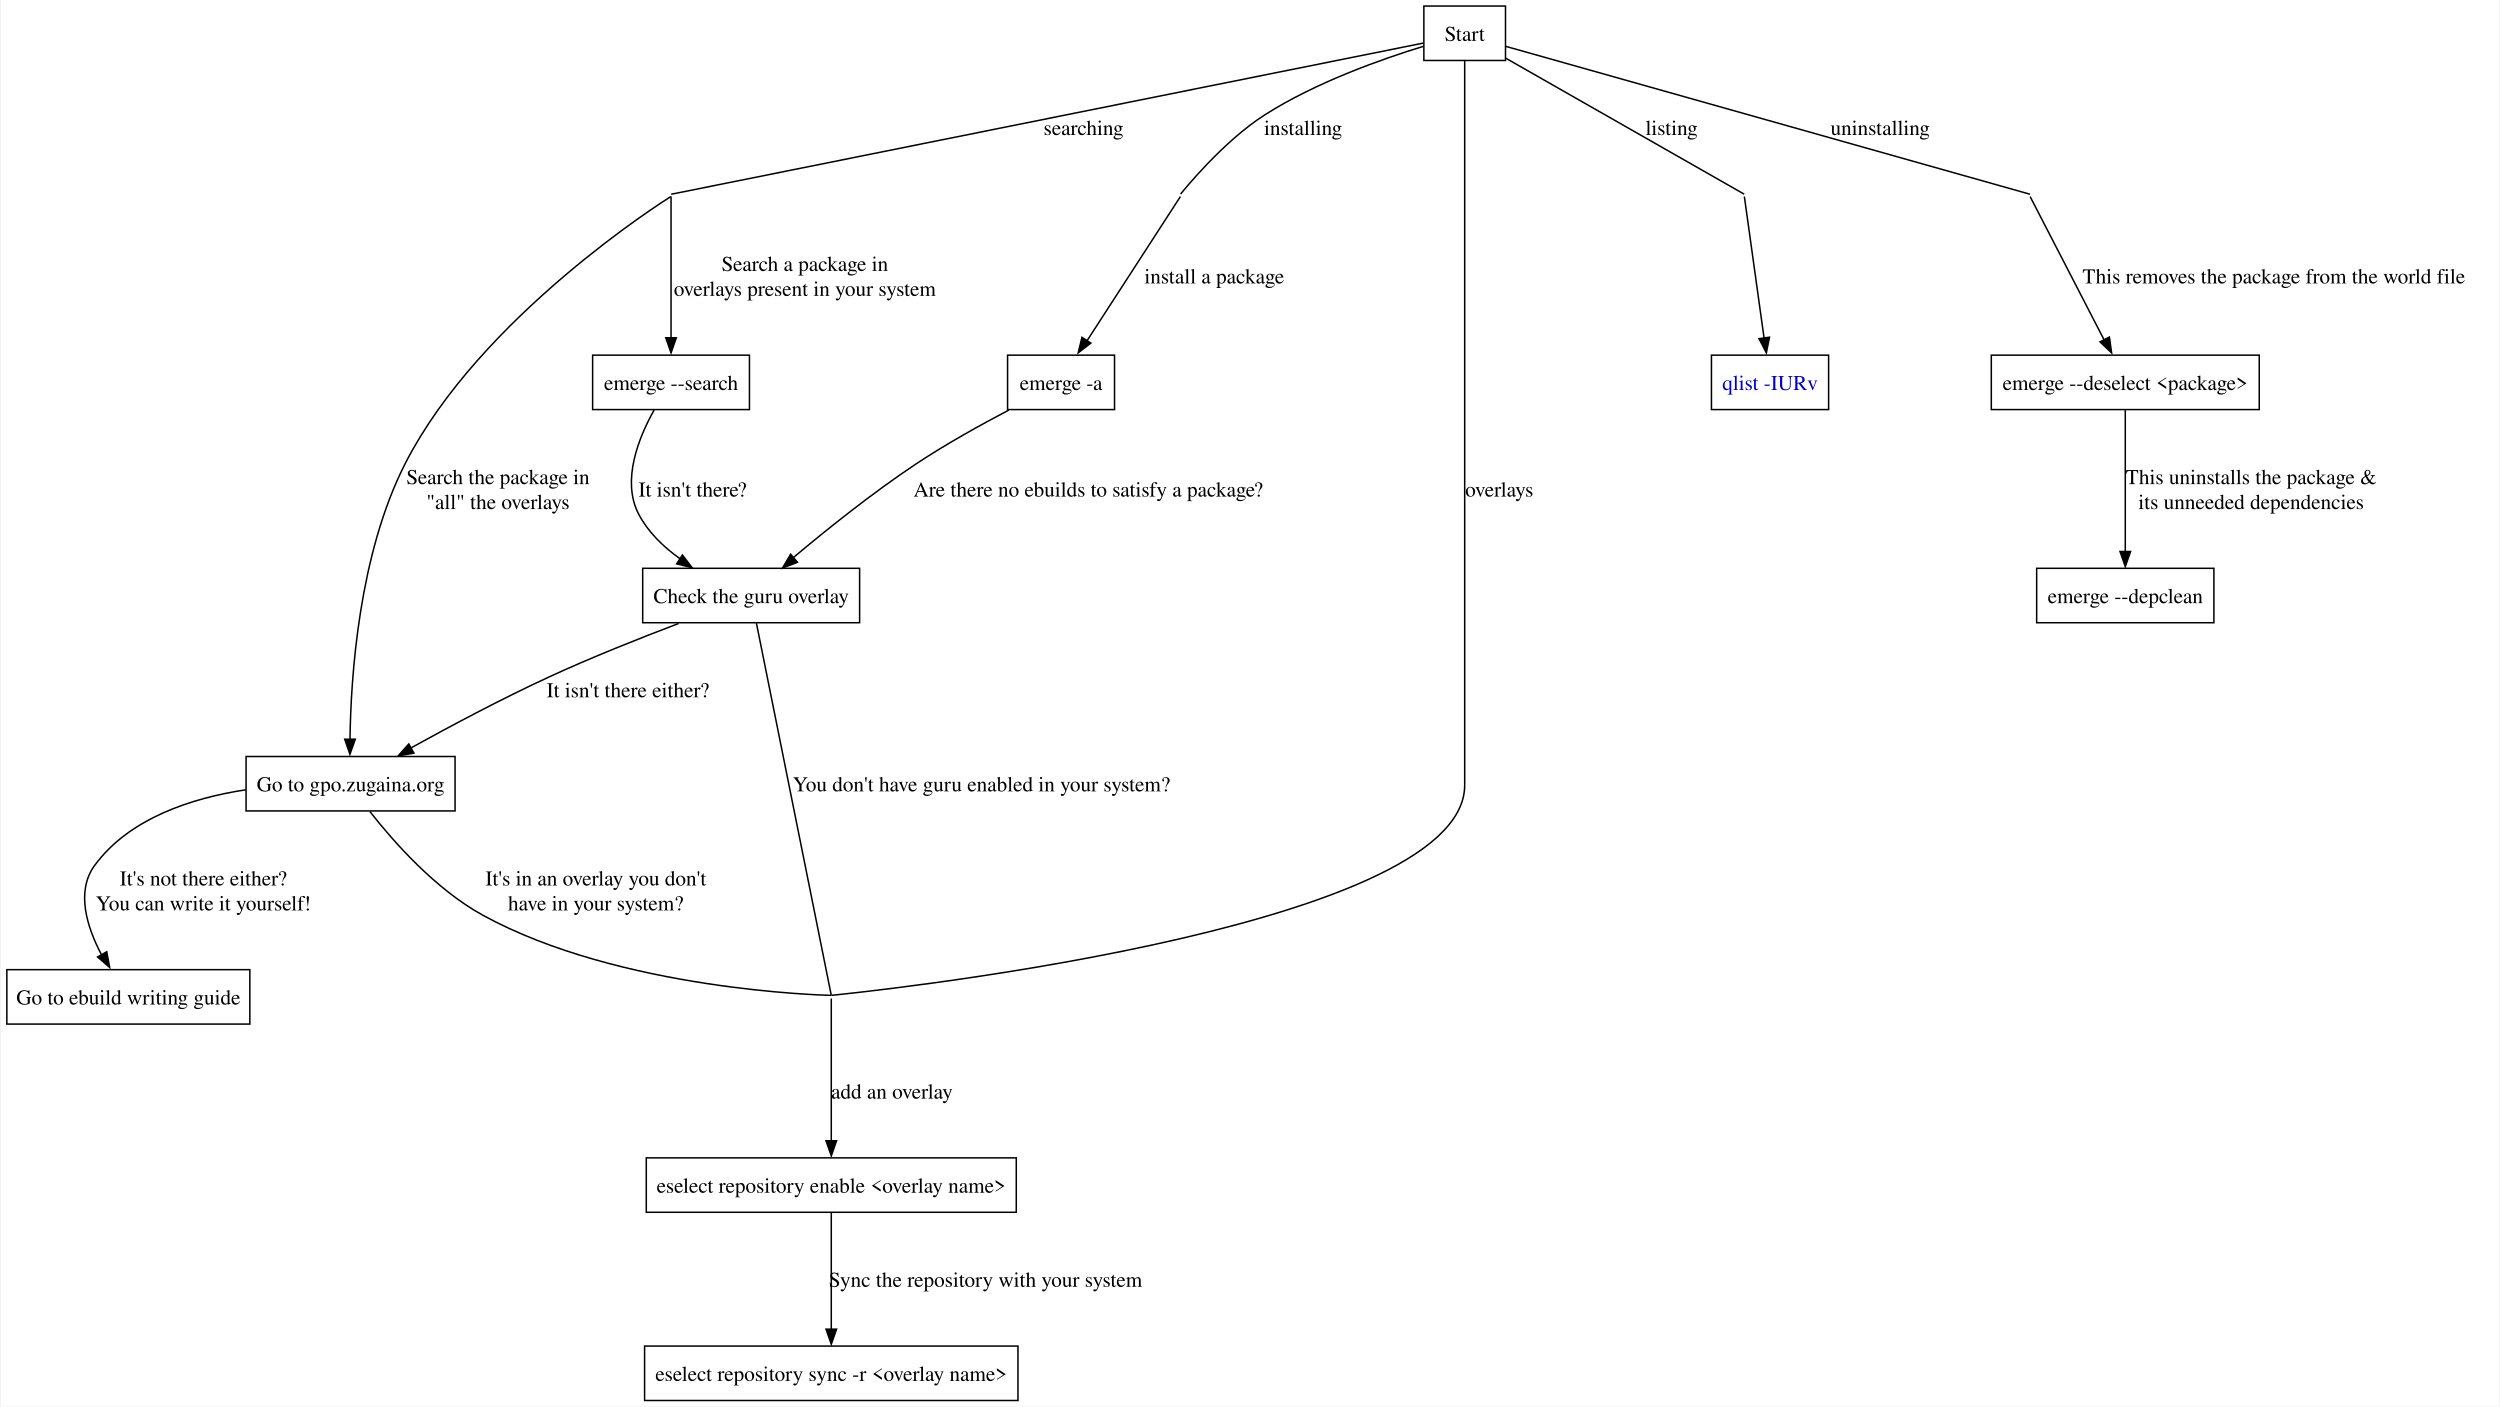
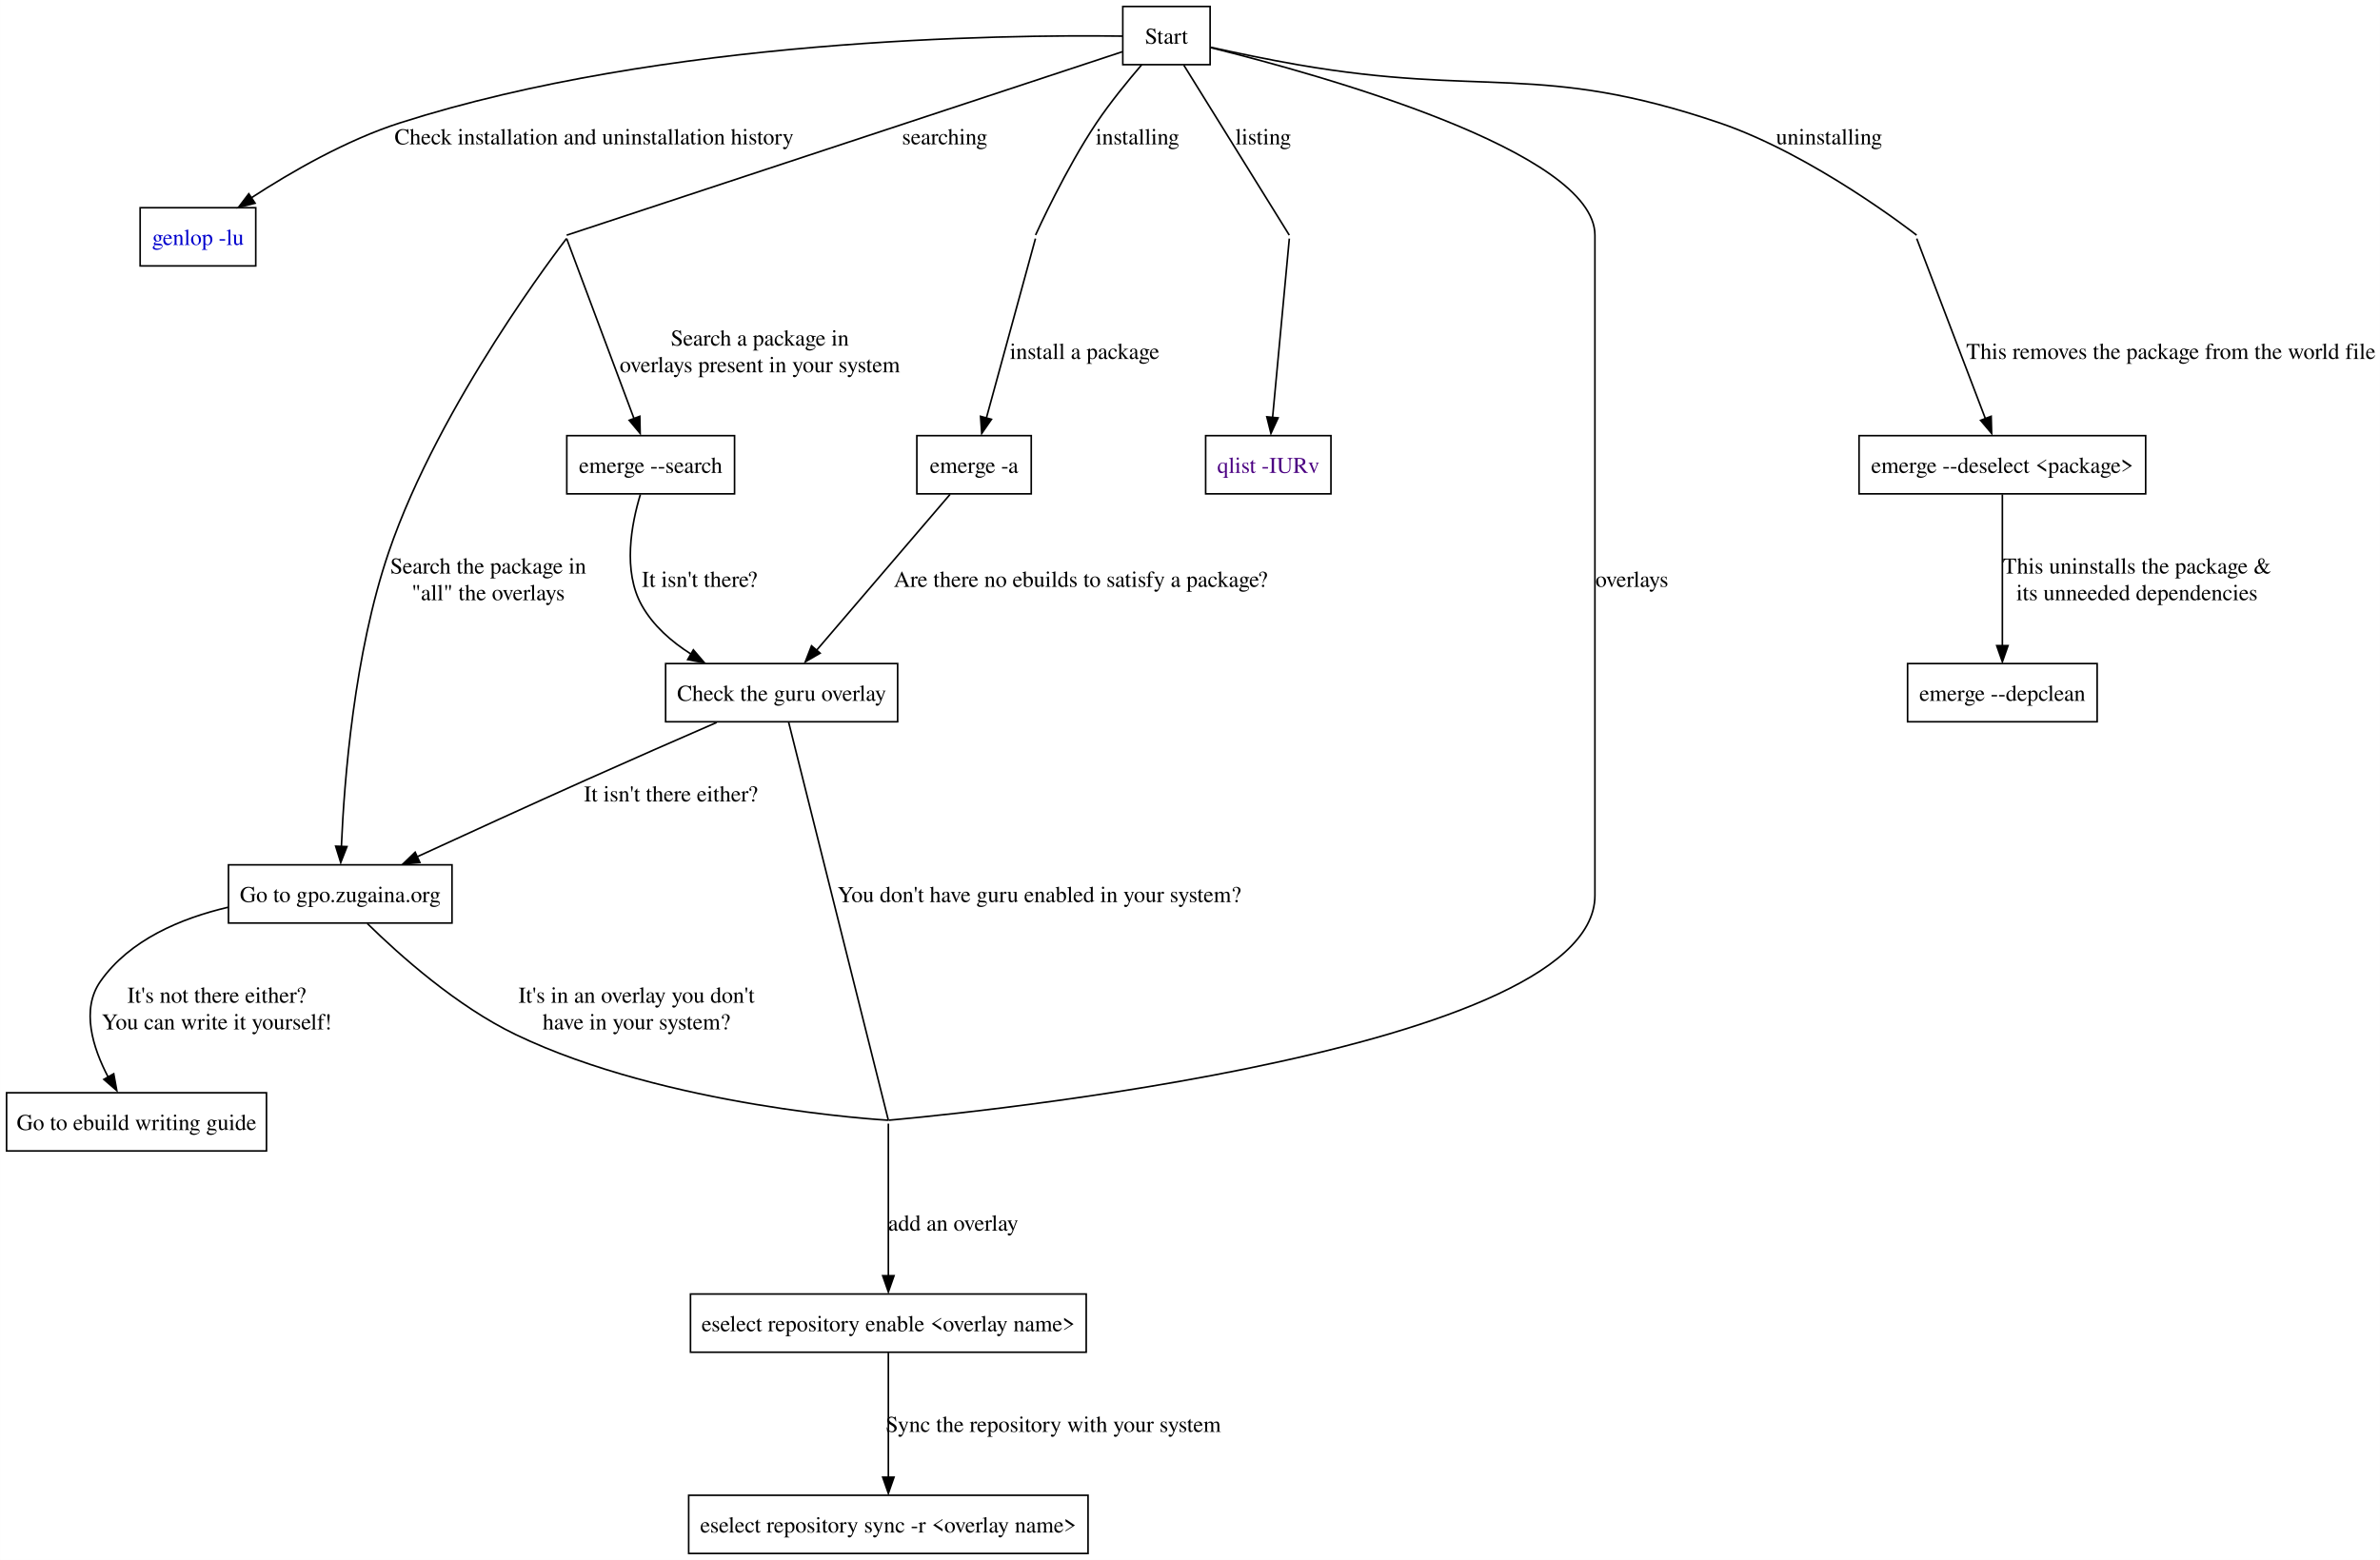
- <svg xmlns="http://www.w3.org/2000/svg" xmlns:xlink="http://www.w3.org/1999/xlink" width="1653pt" height="930pt" viewBox="0.00 0.00 1652.73 930.44">
-   <g id="graph0" class="graph" transform="scale(1 1) rotate(0) translate(4 926.44)">
-     <polygon fill="white" stroke="none" points="-4,4 -4,-926.44 1648.73,-926.44 1648.73,4 -4,4" />
+ <svg xmlns="http://www.w3.org/2000/svg" xmlns:xlink="http://www.w3.org/1999/xlink" width="1472pt" height="965pt" viewBox="0.00 0.00 1471.88 965.00">
+   <g id="graph0" class="graph" transform="scale(1 1) rotate(0) translate(4 961)">
+     <polygon fill="white" stroke="none" points="-4,4 -4,-961 1467.88,-961 1467.88,4 -4,4" />
    <g id="node1" class="node">
-       <polygon fill="none" stroke="black" points="991.38,-922.44 937.38,-922.44 937.38,-886.44 991.38,-886.44 991.38,-922.44" />
-       <text text-anchor="middle" x="964.38" y="-899.39" font-family="Times,serif" font-size="14.00">Start</text>
+       <polygon fill="none" stroke="black" points="744.38,-957 690.38,-957 690.38,-921 744.38,-921 744.38,-957" />
+       <text text-anchor="middle" x="717.38" y="-933.95" font-family="Times,serif" font-size="14.00">Start</text>
    </g>
-     <g id="node13" class="node">
- </g>
-     <g id="edge4" class="edge">
-       <path fill="none" stroke="black" d="M936.89,-897.92C829.71,-876.38 445.44,-799.16 439.45,-797.95" />
-       <text text-anchor="middle" x="712.25" y="-837.14" font-family="Times,serif" font-size="14.00">searching</text>
+     <g id="node12" class="node">
+       <polygon fill="none" stroke="black" points="154.12,-832.5 82.62,-832.5 82.62,-796.5 154.12,-796.5 154.12,-832.5" />
+       <text text-anchor="middle" x="118.38" y="-809.45" font-family="Times,serif" font-size="14.00" fill="#0000cd">genlop -lu</text>
+     </g>
+     <g id="edge20" class="edge">
+       <path fill="none" stroke="black" d="M690.14,-938.65C616.29,-939.64 406.84,-937.25 243.38,-885 210.18,-874.39 175.8,-854.52 151.53,-838.73" />
+       <polygon fill="black" stroke="black" points="153.69,-835.3 143.42,-832.7 149.82,-841.14 153.69,-835.3" />
+       <text text-anchor="middle" x="363.38" y="-871.7" font-family="Times,serif" font-size="14.00">Check installation and uninstallation history</text>
    </g>
    <g id="node14" class="node">
</g>
-     <g id="edge1" class="edge">
-       <path fill="none" stroke="black" d="M937.12,-895.82C909.34,-887.31 865.69,-871.87 832.12,-850.44 804.34,-832.7 778.07,-800.06 776.45,-798.04" />
-       <text text-anchor="middle" x="857.5" y="-837.14" font-family="Times,serif" font-size="14.00">installing</text>
+     <g id="edge4" class="edge">
+       <path fill="none" stroke="black" d="M690.09,-928.99C605.09,-900.92 350.4,-816.83 346.42,-815.52" />
+       <text text-anchor="middle" x="580.25" y="-871.7" font-family="Times,serif" font-size="14.00">searching</text>
    </g>
    <g id="node15" class="node">
</g>
-     <g id="edge13" class="edge">
-       <path fill="none" stroke="black" d="M991.67,-887.87C1042.33,-858.99 1146.07,-799.83 1149.3,-797.98" />
-       <text text-anchor="middle" x="1101.25" y="-837.14" font-family="Times,serif" font-size="14.00">listing</text>
+     <g id="edge1" class="edge">
+       <path fill="none" stroke="black" d="M702.1,-920.97C693.41,-910.87 682.6,-897.62 674.12,-885 655.15,-856.72 637.51,-818.01 636.43,-815.62" />
+       <text text-anchor="middle" x="699.5" y="-871.7" font-family="Times,serif" font-size="14.00">installing</text>
    </g>
    <g id="node16" class="node">
</g>
-     <g id="edge15" class="edge">
-       <path fill="none" stroke="black" d="M964.38,-886.26C964.38,-865.38 964.38,-829.08 964.38,-797.94 964.38,-797.94 964.38,-797.94 964.38,-407 964.38,-309.67 551.9,-268.64 545.45,-268.01" />
-       <text text-anchor="middle" x="987.25" y="-597.95" font-family="Times,serif" font-size="14.00">overlays</text>
+     <g id="edge13" class="edge">
+       <path fill="none" stroke="black" d="M728.1,-920.71C748.72,-887.47 792,-817.72 793.34,-815.55" />
+       <text text-anchor="middle" x="777.25" y="-871.7" font-family="Times,serif" font-size="14.00">listing</text>
    </g>
    <g id="node17" class="node">
</g>
+     <g id="edge15" class="edge">
+       <path fill="none" stroke="black" d="M744.74,-931.54C812.44,-914.75 982.38,-867.45 982.38,-815.5 982.38,-815.5 982.38,-815.5 982.38,-407 982.38,-305.89 552.18,-268.58 545.45,-268.01" />
+       <text text-anchor="middle" x="1005.25" y="-597.95" font-family="Times,serif" font-size="14.00">overlays</text>
+     </g>
+     <g id="node18" class="node">
+ </g>
    <g id="edge17" class="edge">
-       <path fill="none" stroke="black" d="M991.57,-895.77C1076.96,-871.68 1334.31,-799.09 1338.33,-797.95" />
-       <text text-anchor="middle" x="1239.25" y="-837.14" font-family="Times,serif" font-size="14.00">uninstalling</text>
+       <path fill="none" stroke="black" d="M744.65,-931.78C760.32,-928.33 780.4,-924.12 798.38,-921 913.75,-900.96 948.5,-922.66 1059.38,-885 1117.54,-865.24 1179.41,-817.04 1181.33,-815.54" />
+       <text text-anchor="middle" x="1127.25" y="-871.7" font-family="Times,serif" font-size="14.00">uninstalling</text>
    </g>
    <g id="node2" class="node">
-       <polygon fill="none" stroke="black" points="732.75,-691.5 662,-691.5 662,-655.5 732.75,-655.5 732.75,-691.5" />
-       <text text-anchor="middle" x="697.38" y="-668.45" font-family="Times,serif" font-size="14.00">emerge -a</text>
+       <polygon fill="none" stroke="black" points="633.75,-691.5 563,-691.5 563,-655.5 633.75,-655.5 633.75,-691.5" />
+       <text text-anchor="middle" x="598.38" y="-668.45" font-family="Times,serif" font-size="14.00">emerge -a</text>
    </g>
    <g id="node11" class="node">
      <g id="a_node11">
        <a xlink:href="https://gitweb.gentoo.org/repo/proj/guru.git/tree/" xlink:title="Check the guru overlay">
-           <polygon fill="none" stroke="black" points="564.12,-550.5 420.62,-550.5 420.62,-514.5 564.12,-514.5 564.12,-550.5" />
-           <text text-anchor="middle" x="492.38" y="-527.45" font-family="Times,serif" font-size="14.00">Check the guru overlay</text>
+           <polygon fill="none" stroke="black" points="551.12,-550.5 407.62,-550.5 407.62,-514.5 551.12,-514.5 551.12,-550.5" />
+           <text text-anchor="middle" x="479.38" y="-527.45" font-family="Times,serif" font-size="14.00">Check the guru overlay</text>
        </a>
      </g>
    </g>
    <g id="edge3" class="edge">
-       <path fill="none" stroke="black" d="M662.81,-655.17C644.18,-645.4 621.04,-632.56 601.38,-619.5 572.61,-600.4 541.9,-575.74 520.44,-557.73" />
-       <polygon fill="black" stroke="black" points="523.02,-554.48 513.12,-550.7 518.5,-559.83 523.02,-554.48" />
-       <text text-anchor="middle" x="715.38" y="-597.95" font-family="Times,serif" font-size="14.00">Are there no ebuilds to satisfy a package?</text>
+       <path fill="none" stroke="black" d="M583.54,-655.18C562.77,-630.91 524.86,-586.63 500.95,-558.71" />
+       <polygon fill="black" stroke="black" points="503.18,-556.93 494.02,-551.61 497.86,-561.48 503.18,-556.93" />
+       <text text-anchor="middle" x="664.38" y="-597.95" font-family="Times,serif" font-size="14.00">Are there no ebuilds to satisfy a package?</text>
    </g>
    <g id="node3" class="node">
-       <polygon fill="none" stroke="black" points="491.25,-691.5 387.5,-691.5 387.5,-655.5 491.25,-655.5 491.25,-691.5" />
-       <text text-anchor="middle" x="439.38" y="-668.45" font-family="Times,serif" font-size="14.00">emerge --search</text>
+       <polygon fill="none" stroke="black" points="450.25,-691.5 346.5,-691.5 346.5,-655.5 450.25,-655.5 450.25,-691.5" />
+       <text text-anchor="middle" x="398.38" y="-668.45" font-family="Times,serif" font-size="14.00">emerge --search</text>
    </g>
    <g id="edge8" class="edge">
-       <path fill="none" stroke="black" d="M428.18,-655.19C418.09,-637.21 406.45,-608.66 417.88,-586.5 424.08,-574.48 434.4,-564.59 445.42,-556.74" />
-       <polygon fill="black" stroke="black" points="446.91,-559.3 453.35,-550.88 443.07,-553.45 446.91,-559.3" />
-       <text text-anchor="middle" x="453.62" y="-597.95" font-family="Times,serif" font-size="14.00">It isn't there?</text>
+       <path fill="none" stroke="black" d="M392.01,-655.12C386.45,-636.82 380.96,-607.78 392.88,-586.5 399.87,-574.01 411.14,-564.11 423.27,-556.41" />
+       <polygon fill="black" stroke="black" points="424.78,-559 431.66,-550.95 421.26,-552.95 424.78,-559" />
+       <text text-anchor="middle" x="428.62" y="-597.95" font-family="Times,serif" font-size="14.00">It isn't there?</text>
    </g>
    <g id="node4" class="node">
      <g id="a_node4">
        <a xlink:href="https://graphviz.org/docs/nodes/" xlink:title="Go to gpo.zugaina.org">
-           <polygon fill="none" stroke="black" points="296.5,-426 158.25,-426 158.25,-390 296.5,-390 296.5,-426" />
-           <text text-anchor="middle" x="227.38" y="-402.95" font-family="Times,serif" font-size="14.00">Go to gpo.zugaina.org</text>
+           <polygon fill="none" stroke="black" points="275.5,-426 137.25,-426 137.25,-390 275.5,-390 275.5,-426" />
+           <text text-anchor="middle" x="206.38" y="-402.95" font-family="Times,serif" font-size="14.00">Go to gpo.zugaina.org</text>
        </a>
      </g>
    </g>
    <g id="node7" class="node">
      <g id="a_node7">
        <a xlink:href="https://devmanual.gentoo.org/ebuild-writing/index.html" xlink:title="Go to ebuild writing guide">
          <polygon fill="none" stroke="black" points="160.75,-285 0,-285 0,-249 160.75,-249 160.75,-285" />
          <text text-anchor="middle" x="80.38" y="-261.95" font-family="Times,serif" font-size="14.00">Go to ebuild writing guide</text>
        </a>
      </g>
    </g>
    <g id="edge12" class="edge">
-       <path fill="none" stroke="black" d="M158.11,-404C122.13,-398.49 81.01,-385.14 58.12,-354 45.49,-336.8 53.01,-313.07 62.6,-294.89" />
-       <polygon fill="black" stroke="black" points="66.08,-296.86 68.02,-286.44 60.01,-293.37 66.08,-296.86" />
+       <path fill="none" stroke="black" d="M137.09,-399.77C107.71,-392.89 76.15,-379.59 58.12,-354 45.83,-336.55 53.33,-312.84 62.82,-294.73" />
+       <polygon fill="black" stroke="black" points="66.27,-296.75 68.18,-286.33 60.18,-293.28 66.27,-296.75" />
      <text text-anchor="middle" x="130" y="-340.7" font-family="Times,serif" font-size="14.00">It's not there either? </text>
      <text text-anchor="middle" x="130" y="-324.2" font-family="Times,serif" font-size="14.00"> You can write it yourself!</text>
    </g>
    <g id="edge10" class="edge">
-       <path fill="none" stroke="black" d="M240.16,-389.6C255.62,-369.86 283.5,-338.2 314.88,-321 405.61,-271.27 541.06,-268.09 545.27,-268" />
+       <path fill="none" stroke="black" d="M223.12,-389.7C243.13,-370.07 278.48,-338.5 314.88,-321 408.13,-276.17 541.14,-268.24 545.28,-268.01" />
      <text text-anchor="middle" x="389.62" y="-340.7" font-family="Times,serif" font-size="14.00">It's in an overlay you don't </text>
      <text text-anchor="middle" x="389.62" y="-324.2" font-family="Times,serif" font-size="14.00"> have in your system?</text>
    </g>
    <g id="node5" class="node">
      <polygon fill="none" stroke="black" points="667.75,-160.5 423,-160.5 423,-124.5 667.75,-124.5 667.75,-160.5" />
      <text text-anchor="middle" x="545.38" y="-137.45" font-family="Times,serif" font-size="14.00">eselect repository enable &lt;overlay name&gt;</text>
    </g>
    <g id="node6" class="node">
      <polygon fill="none" stroke="black" points="668.88,-36 421.88,-36 421.88,0 668.88,0 668.88,-36" />
      <text text-anchor="middle" x="545.38" y="-12.95" font-family="Times,serif" font-size="14.00">eselect repository sync -r &lt;overlay name&gt;</text>
    </g>
    <g id="edge11" class="edge">
      <path fill="none" stroke="black" d="M545.38,-124.21C545.38,-104.14 545.38,-70.78 545.38,-47" />
      <polygon fill="black" stroke="black" points="548.88,-47.2 545.38,-37.2 541.88,-47.2 548.88,-47.2" />
      <text text-anchor="middle" x="647.38" y="-75.2" font-family="Times,serif" font-size="14.00">Sync the repository with your system</text>
    </g>
    <g id="node8" class="node">
-       <polygon fill="none" stroke="black" points="1205.12,-691.5 1127.62,-691.5 1127.62,-655.5 1205.12,-655.5 1205.12,-691.5" />
-       <text text-anchor="middle" x="1166.38" y="-668.45" font-family="Times,serif" font-size="14.00" fill="#0000cd">qlist -IURv</text>
+       <polygon fill="none" stroke="black" points="819.12,-691.5 741.62,-691.5 741.62,-655.5 819.12,-655.5 819.12,-691.5" />
+       <text text-anchor="middle" x="780.38" y="-668.45" font-family="Times,serif" font-size="14.00" fill="indigo">qlist -IURv</text>
    </g>
    <g id="node9" class="node">
-       <polygon fill="none" stroke="black" points="1490,-691.5 1312.75,-691.5 1312.75,-655.5 1490,-655.5 1490,-691.5" />
-       <text text-anchor="middle" x="1401.38" y="-668.45" font-family="Times,serif" font-size="14.00">emerge --deselect &lt;package&gt;</text>
+       <polygon fill="none" stroke="black" points="1323,-691.5 1145.75,-691.5 1145.75,-655.5 1323,-655.5 1323,-691.5" />
+       <text text-anchor="middle" x="1234.38" y="-668.45" font-family="Times,serif" font-size="14.00">emerge --deselect &lt;package&gt;</text>
    </g>
    <g id="node10" class="node">
-       <polygon fill="none" stroke="black" points="1460,-550.5 1342.75,-550.5 1342.75,-514.5 1460,-514.5 1460,-550.5" />
-       <text text-anchor="middle" x="1401.38" y="-527.45" font-family="Times,serif" font-size="14.00">emerge --depclean</text>
+       <polygon fill="none" stroke="black" points="1293,-550.5 1175.75,-550.5 1175.75,-514.5 1293,-514.5 1293,-550.5" />
+       <text text-anchor="middle" x="1234.38" y="-527.45" font-family="Times,serif" font-size="14.00">emerge --depclean</text>
    </g>
    <g id="edge19" class="edge">
-       <path fill="none" stroke="black" d="M1401.38,-655.18C1401.38,-631.64 1401.38,-589.28 1401.38,-561.28" />
-       <polygon fill="black" stroke="black" points="1404.88,-561.61 1401.38,-551.61 1397.88,-561.61 1404.88,-561.61" />
-       <text text-anchor="middle" x="1484.62" y="-606.2" font-family="Times,serif" font-size="14.00">This uninstalls the package &amp; </text>
-       <text text-anchor="middle" x="1484.62" y="-589.7" font-family="Times,serif" font-size="14.00"> its unneeded dependencies</text>
+       <path fill="none" stroke="black" d="M1234.38,-655.18C1234.38,-631.64 1234.38,-589.28 1234.38,-561.28" />
+       <polygon fill="black" stroke="black" points="1237.88,-561.61 1234.38,-551.61 1230.88,-561.61 1237.88,-561.61" />
+       <text text-anchor="middle" x="1317.62" y="-606.2" font-family="Times,serif" font-size="14.00">This uninstalls the package &amp; </text>
+       <text text-anchor="middle" x="1317.62" y="-589.7" font-family="Times,serif" font-size="14.00"> its unneeded dependencies</text>
    </g>
    <g id="edge9" class="edge">
-       <path fill="none" stroke="black" d="M444.39,-514C418.6,-504.23 386.43,-491.44 358.38,-478.5 327.18,-464.11 292.91,-445.83 267.25,-431.64" />
-       <polygon fill="black" stroke="black" points="269.3,-428.22 258.86,-426.41 265.89,-434.33 269.3,-428.22" />
+       <path fill="none" stroke="black" d="M439.25,-514.11C415.66,-503.85 385.27,-490.54 358.38,-478.5 323.28,-462.79 283.79,-444.72 253.85,-430.95" />
+       <polygon fill="black" stroke="black" points="255.64,-427.45 245.09,-426.45 252.71,-433.81 255.64,-427.45" />
      <text text-anchor="middle" x="410.88" y="-465.2" font-family="Times,serif" font-size="14.00">It isn't there either?</text>
    </g>
    <g id="edge7" class="edge">
-       <path fill="none" stroke="black" d="M495.85,-514.21C507.46,-456.51 544.2,-273.83 545.35,-268.14" />
-       <text text-anchor="middle" x="644.75" y="-402.95" font-family="Times,serif" font-size="14.00">You don't have guru enabled in your system?</text>
+       <path fill="none" stroke="black" d="M483.71,-514.21C498.16,-456.51 543.91,-273.83 545.34,-268.14" />
+       <text text-anchor="middle" x="638.75" y="-402.95" font-family="Times,serif" font-size="14.00">You don't have guru enabled in your system?</text>
    </g>
-     <g id="node12" class="node">
+     <g id="node13" class="node">
</g>
    <g id="edge5" class="edge">
-       <path fill="none" stroke="black" d="M439.38,-796.41C439.38,-793.89 439.38,-737.81 439.38,-702.6" />
-       <polygon fill="black" stroke="black" points="442.88,-703 439.38,-693 435.88,-703 442.88,-703" />
-       <text text-anchor="middle" x="527.88" y="-747.2" font-family="Times,serif" font-size="14.00">Search a package in </text>
-       <text text-anchor="middle" x="527.88" y="-730.7" font-family="Times,serif" font-size="14.00"> overlays present in your system</text>
+       <path fill="none" stroke="black" d="M346.41,-813.4C347.53,-810.41 373.27,-741.59 388.1,-701.97" />
+       <polygon fill="black" stroke="black" points="391.65,-703.47 391.87,-692.88 385.09,-701.02 391.65,-703.47" />
+       <text text-anchor="middle" x="465.88" y="-747.2" font-family="Times,serif" font-size="14.00">Search a package in </text>
+       <text text-anchor="middle" x="465.88" y="-730.7" font-family="Times,serif" font-size="14.00"> overlays present in your system</text>
    </g>
    <g id="edge6" class="edge">
-       <path fill="none" stroke="black" d="M439.28,-796.44C435.46,-794.05 312.87,-716.85 263.38,-619.5 232.96,-559.69 227.56,-479.24 227,-437.22" />
-       <polygon fill="black" stroke="black" points="230.5,-437.43 226.96,-427.44 223.5,-437.46 230.5,-437.43" />
-       <text text-anchor="middle" x="324.88" y="-606.2" font-family="Times,serif" font-size="14.00">Search the package in </text>
-       <text text-anchor="middle" x="324.88" y="-589.7" font-family="Times,serif" font-size="14.00"> "all" the overlays</text>
+       <path fill="none" stroke="black" d="M346.32,-813.43C343.95,-810.37 267.87,-711.85 236.38,-619.5 214.96,-556.72 208.83,-478.37 207.08,-437.23" />
+       <polygon fill="black" stroke="black" points="210.54,-437.29 206.68,-427.42 203.55,-437.54 210.54,-437.29" />
+       <text text-anchor="middle" x="297.88" y="-606.2" font-family="Times,serif" font-size="14.00">Search the package in </text>
+       <text text-anchor="middle" x="297.88" y="-589.7" font-family="Times,serif" font-size="14.00"> "all" the overlays</text>
    </g>
    <g id="edge2" class="edge">
-       <path fill="none" stroke="black" d="M776.32,-796.41C774.65,-793.84 737.1,-735.85 714.4,-700.79" />
-       <polygon fill="black" stroke="black" points="717.08,-699.49 708.7,-693 711.2,-703.29 717.08,-699.49" />
-       <text text-anchor="middle" x="798.75" y="-738.95" font-family="Times,serif" font-size="14.00">install a package</text>
+       <path fill="none" stroke="black" d="M636.35,-813.4C635.53,-810.42 616.88,-742.18 606.02,-702.48" />
+       <polygon fill="black" stroke="black" points="609.14,-701.6 603.13,-692.88 602.39,-703.45 609.14,-701.6" />
+       <text text-anchor="middle" x="666.75" y="-738.95" font-family="Times,serif" font-size="14.00">install a package</text>
    </g>
    <g id="edge14" class="edge">
-       <path fill="none" stroke="black" d="M1149.39,-796.41C1149.74,-793.89 1157.55,-737.81 1162.46,-702.6" />
-       <polygon fill="black" stroke="black" points="1166.02,-703.38 1163.94,-693 1159.09,-702.42 1166.02,-703.38" />
+       <path fill="none" stroke="black" d="M793.37,-813.4C793.09,-810.43 786.73,-742.47 783.02,-702.73" />
+       <polygon fill="black" stroke="black" points="786.42,-702.51 782,-692.88 779.45,-703.16 786.42,-702.51" />
    </g>
    <g id="edge16" class="edge">
      <path fill="none" stroke="black" d="M545.38,-265.91C545.38,-263.37 545.38,-206.78 545.38,-171.44" />
      <polygon fill="black" stroke="black" points="548.88,-171.81 545.38,-161.81 541.88,-171.81 548.88,-171.81" />
      <text text-anchor="middle" x="585.5" y="-199.7" font-family="Times,serif" font-size="14.00">add an overlay</text>
    </g>
    <g id="edge18" class="edge">
-       <path fill="none" stroke="black" d="M1338.42,-796.41C1339.74,-793.86 1369.19,-736.83 1387.33,-701.69" />
-       <polygon fill="black" stroke="black" points="1390.86,-703.49 1392.34,-693 1384.64,-700.28 1390.86,-703.49" />
-       <text text-anchor="middle" x="1499.62" y="-738.95" font-family="Times,serif" font-size="14.00">This removes the package from the world file</text>
+       <path fill="none" stroke="black" d="M1181.41,-813.4C1182.55,-810.41 1208.79,-741.59 1223.9,-701.97" />
+       <polygon fill="black" stroke="black" points="1227.46,-703.47 1227.75,-692.88 1220.91,-700.98 1227.46,-703.47" />
+       <text text-anchor="middle" x="1338.62" y="-738.95" font-family="Times,serif" font-size="14.00">This removes the package from the world file</text>
    </g>
-     <g id="node18" class="node">
- </g>
    <g id="node19" class="node">
</g>
    <g id="node20" class="node">
</g>
    <g id="node21" class="node">
</g>
    <g id="node22" class="node">
</g>
+     <g id="node23" class="node">
+ </g>
  </g>
</svg>
